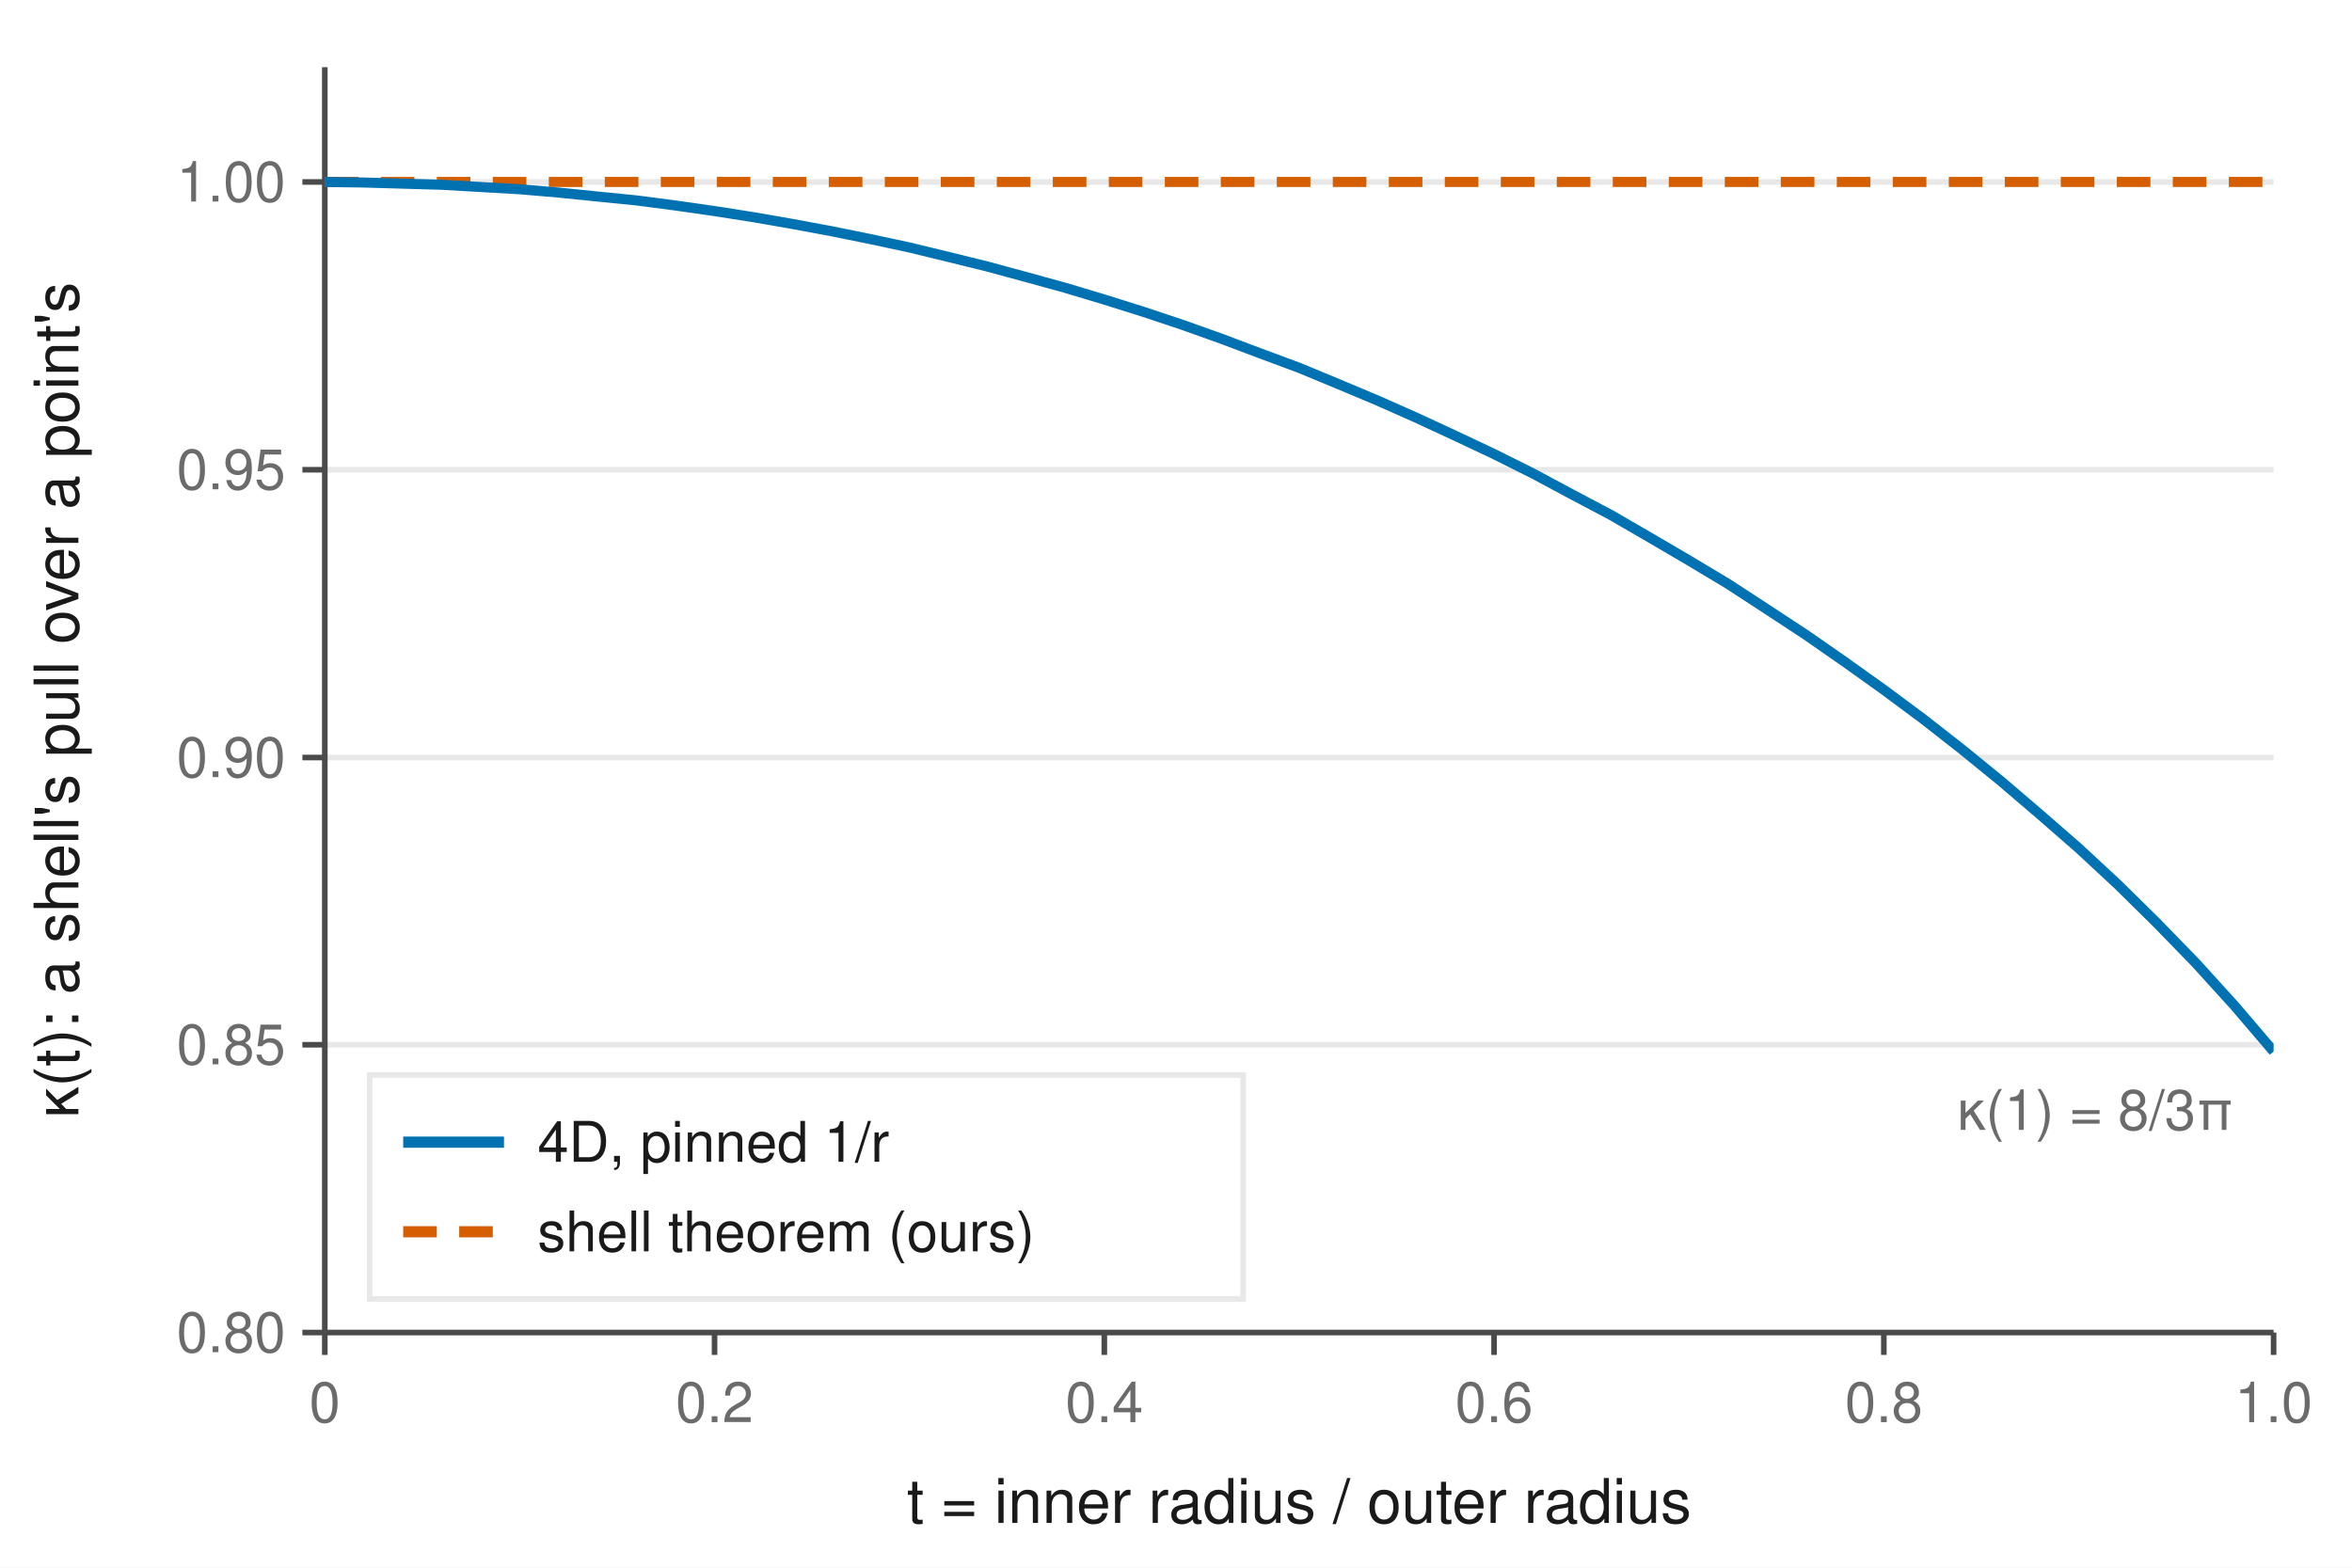
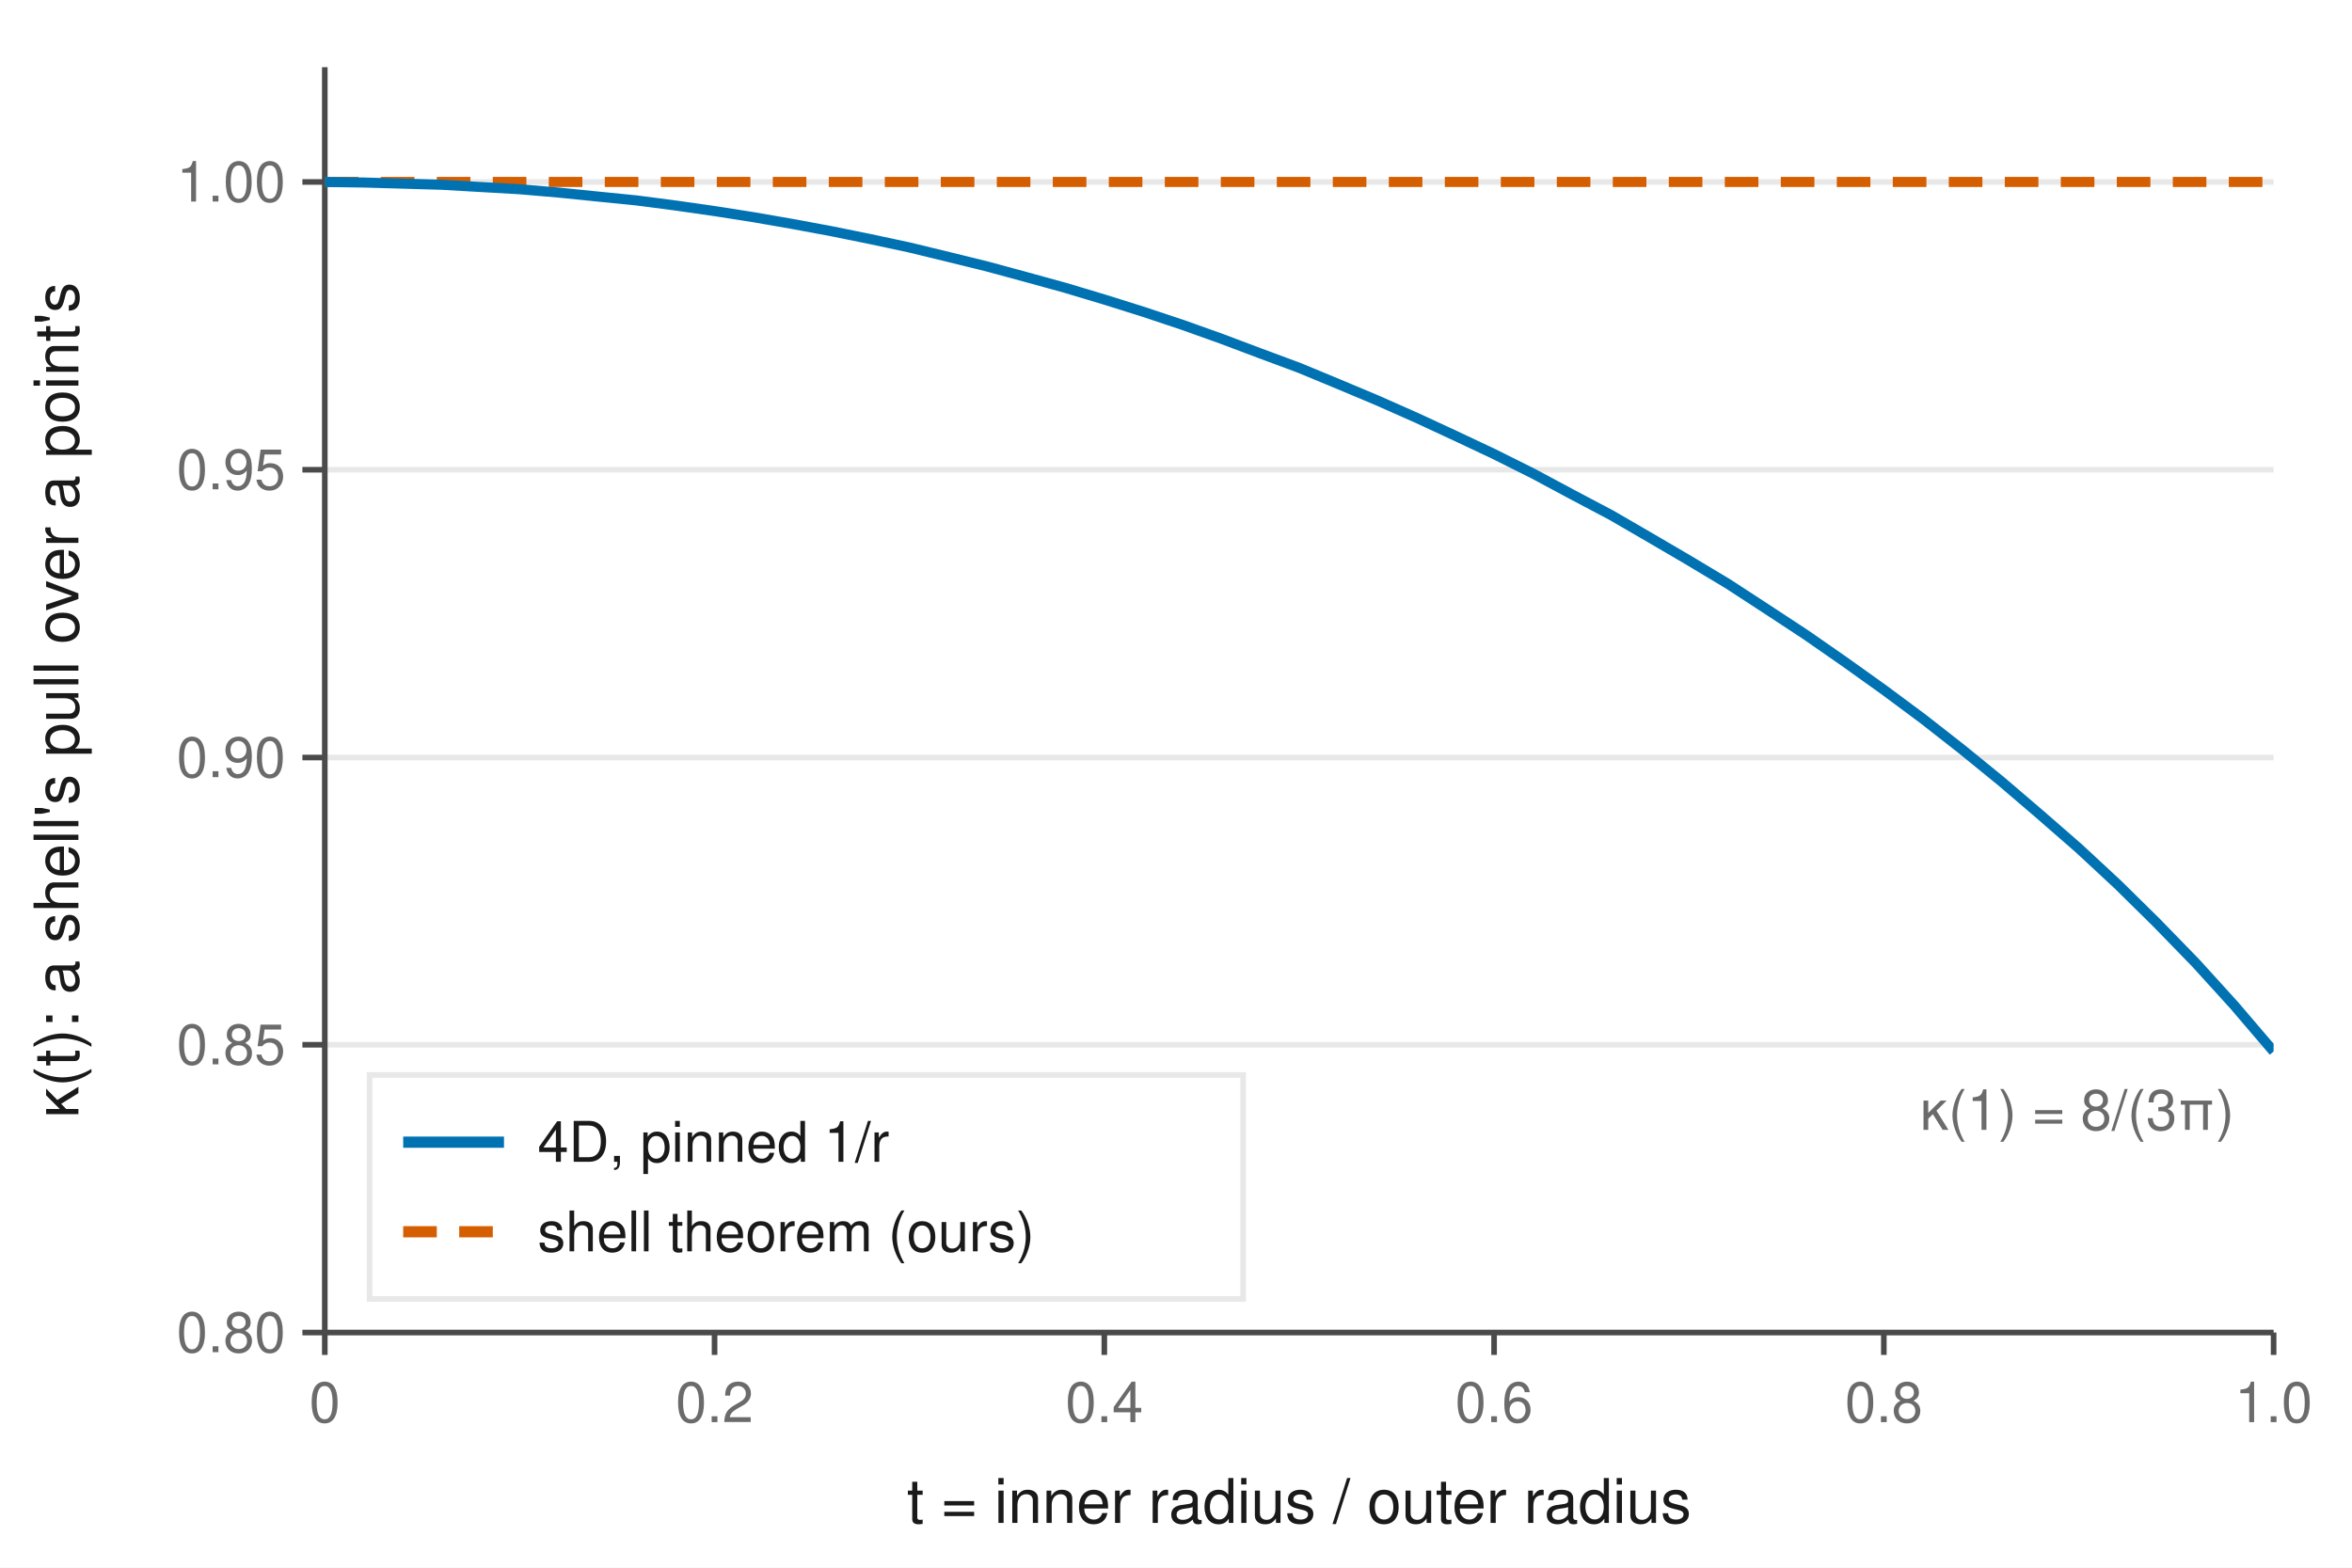
<svg xmlns="http://www.w3.org/2000/svg" viewBox="0 0 420 280" width="420" height="280" font-family="'Helvetica Neue', Helvetica, Arial, sans-serif" role="img" aria-label="The 3-sphere kernel of the pinned 1/r against the shell theorem">
  <defs>
    <clipPath id="c0_0_420">
      <rect x="58" y="12" width="348" height="226" />
    </clipPath>
  </defs>
  <rect width="420" height="280" fill="#fff" />
  <line x1="58.0" y1="238.0" x2="406.0" y2="238.0" stroke="#e8e8e8" stroke-width="1" />
  <line x1="58.0" y1="186.6" x2="406.0" y2="186.6" stroke="#e8e8e8" stroke-width="1" />
  <line x1="58.0" y1="135.3" x2="406.0" y2="135.3" stroke="#e8e8e8" stroke-width="1" />
  <line x1="58.0" y1="83.9" x2="406.0" y2="83.9" stroke="#e8e8e8" stroke-width="1" />
  <line x1="58.0" y1="32.5" x2="406.0" y2="32.5" stroke="#e8e8e8" stroke-width="1" />
  <line x1="58.0" y1="12.0" x2="58.0" y2="238.0" stroke="#4a4a4a" stroke-width="1" />
  <line x1="58.0" y1="238.0" x2="406.0" y2="238.0" stroke="#4a4a4a" stroke-width="1" />
  <line x1="58.0" y1="238.0" x2="58.0" y2="242.0" stroke="#4a4a4a" stroke-width="1" />
  <text x="58.0" y="254.0" font-size="10" fill="#6b6b6b" text-anchor="middle" font-weight="400">0</text>
  <line x1="127.6" y1="238.0" x2="127.6" y2="242.0" stroke="#4a4a4a" stroke-width="1" />
  <text x="127.6" y="254.0" font-size="10" fill="#6b6b6b" text-anchor="middle" font-weight="400">0.2</text>
  <line x1="197.2" y1="238.0" x2="197.2" y2="242.0" stroke="#4a4a4a" stroke-width="1" />
  <text x="197.2" y="254.0" font-size="10" fill="#6b6b6b" text-anchor="middle" font-weight="400">0.4</text>
  <line x1="266.8" y1="238.0" x2="266.8" y2="242.0" stroke="#4a4a4a" stroke-width="1" />
  <text x="266.8" y="254.0" font-size="10" fill="#6b6b6b" text-anchor="middle" font-weight="400">0.6</text>
  <line x1="336.4" y1="238.0" x2="336.4" y2="242.0" stroke="#4a4a4a" stroke-width="1" />
  <text x="336.4" y="254.0" font-size="10" fill="#6b6b6b" text-anchor="middle" font-weight="400">0.8</text>
  <line x1="406.0" y1="238.0" x2="406.0" y2="242.0" stroke="#4a4a4a" stroke-width="1" />
  <text x="406.0" y="254.0" font-size="10" fill="#6b6b6b" text-anchor="middle" font-weight="400">1.0</text>
  <line x1="54.0" y1="238.0" x2="58.0" y2="238.0" stroke="#4a4a4a" stroke-width="1" />
  <text x="51.0" y="241.5" font-size="10" fill="#6b6b6b" text-anchor="end" font-weight="400">0.80</text>
  <line x1="54.0" y1="186.6" x2="58.0" y2="186.6" stroke="#4a4a4a" stroke-width="1" />
  <text x="51.0" y="190.1" font-size="10" fill="#6b6b6b" text-anchor="end" font-weight="400">0.85</text>
  <line x1="54.0" y1="135.3" x2="58.0" y2="135.3" stroke="#4a4a4a" stroke-width="1" />
  <text x="51.0" y="138.8" font-size="10" fill="#6b6b6b" text-anchor="end" font-weight="400">0.90</text>
  <line x1="54.0" y1="83.9" x2="58.0" y2="83.9" stroke="#4a4a4a" stroke-width="1" />
  <text x="51.0" y="87.4" font-size="10" fill="#6b6b6b" text-anchor="end" font-weight="400">0.95</text>
  <line x1="54.0" y1="32.5" x2="58.0" y2="32.5" stroke="#4a4a4a" stroke-width="1" />
  <text x="51.0" y="36.0" font-size="10" fill="#6b6b6b" text-anchor="end" font-weight="400">1.00</text>
  <text x="232.0" y="272.0" font-size="11" fill="#1a1a1a" text-anchor="middle" font-weight="400">t = inner radius / outer radius</text>
  <text x="14.0" y="125.0" font-size="11" fill="#1a1a1a" text-anchor="middle" font-weight="400" transform="rotate(-90 14.0 125.0)">κ(t): a shell's pull over a point's</text>
  <g clip-path="url(#c0_0_420)">
    <polyline points="58.0,32.5 65.0,32.5 71.9,32.5 78.9,32.5 85.8,32.5 92.8,32.5 99.8,32.5 106.7,32.5 113.7,32.5 120.6,32.5 127.6,32.5 134.6,32.5 141.5,32.5 148.5,32.5 155.4,32.5 162.4,32.5 169.4,32.5 176.3,32.5 183.3,32.5 190.2,32.5 197.2,32.5 204.2,32.5 211.1,32.5 218.1,32.5 225.0,32.5 232.0,32.5 239.0,32.5 245.9,32.5 252.9,32.5 259.8,32.5 266.8,32.5 273.8,32.5 280.7,32.5 287.7,32.5 294.6,32.5 301.6,32.5 308.6,32.5 315.5,32.5 322.5,32.5 329.4,32.5 336.4,32.5 343.4,32.5 350.3,32.5 357.3,32.5 364.2,32.5 371.2,32.5 378.2,32.5 385.1,32.5 392.1,32.5 399.0,32.5 406.0,32.5" fill="none" stroke="#D55E00" stroke-width="1.8" stroke-linejoin="round" stroke-dasharray="6,4" />
  </g>
  <g clip-path="url(#c0_0_420)">
    <polyline points="58.0,32.5 65.0,32.6 71.9,32.8 78.9,33.0 85.8,33.4 92.8,33.8 99.8,34.4 106.7,35.1 113.7,35.8 120.6,36.7 127.6,37.7 134.6,38.8 141.5,40.0 148.5,41.3 155.4,42.7 162.4,44.2 169.4,45.9 176.3,47.6 183.3,49.5 190.2,51.4 197.2,53.5 204.2,55.7 211.1,58.0 218.1,60.5 225.0,63.1 232.0,65.7 239.0,68.6 245.9,71.5 252.9,74.6 259.8,77.8 266.8,81.1 273.8,84.6 280.7,88.3 287.7,92.0 294.6,96.0 301.6,100.1 308.6,104.3 315.5,108.8 322.5,113.4 329.4,118.2 336.4,123.2 343.4,128.4 350.3,133.8 357.3,139.5 364.2,145.4 371.2,151.5 378.2,158.0 385.1,164.8 392.1,172.0 399.0,179.6 406.0,187.8" fill="none" stroke="#0072B2" stroke-width="1.8" stroke-linejoin="round" />
  </g>
-   <text x="399.0" y="201.8" font-size="10" fill="#6b6b6b" text-anchor="end" font-weight="400">κ(1) = 8/3π</text>
+   <text x="399.0" y="201.8" font-size="10" fill="#6b6b6b" text-anchor="end" font-weight="400">κ(1) = 8/(3π)</text>
  <rect x="66.0" y="192.0" width="156.0" height="40" fill="#fff" fill-opacity="0.9" stroke="#e8e8e8" />
  <line x1="72.0" y1="204.0" x2="90.0" y2="204.0" stroke="#0072B2" stroke-width="2" />
  <text x="96.0" y="207.5" font-size="10" fill="#1a1a1a" text-anchor="start" font-weight="400">4D, pinned 1/r</text>
  <line x1="72.0" y1="220.0" x2="90.0" y2="220.0" stroke="#D55E00" stroke-width="2" stroke-dasharray="6,4" />
  <text x="96.0" y="223.5" font-size="10" fill="#1a1a1a" text-anchor="start" font-weight="400">shell theorem (ours)</text>
</svg>
